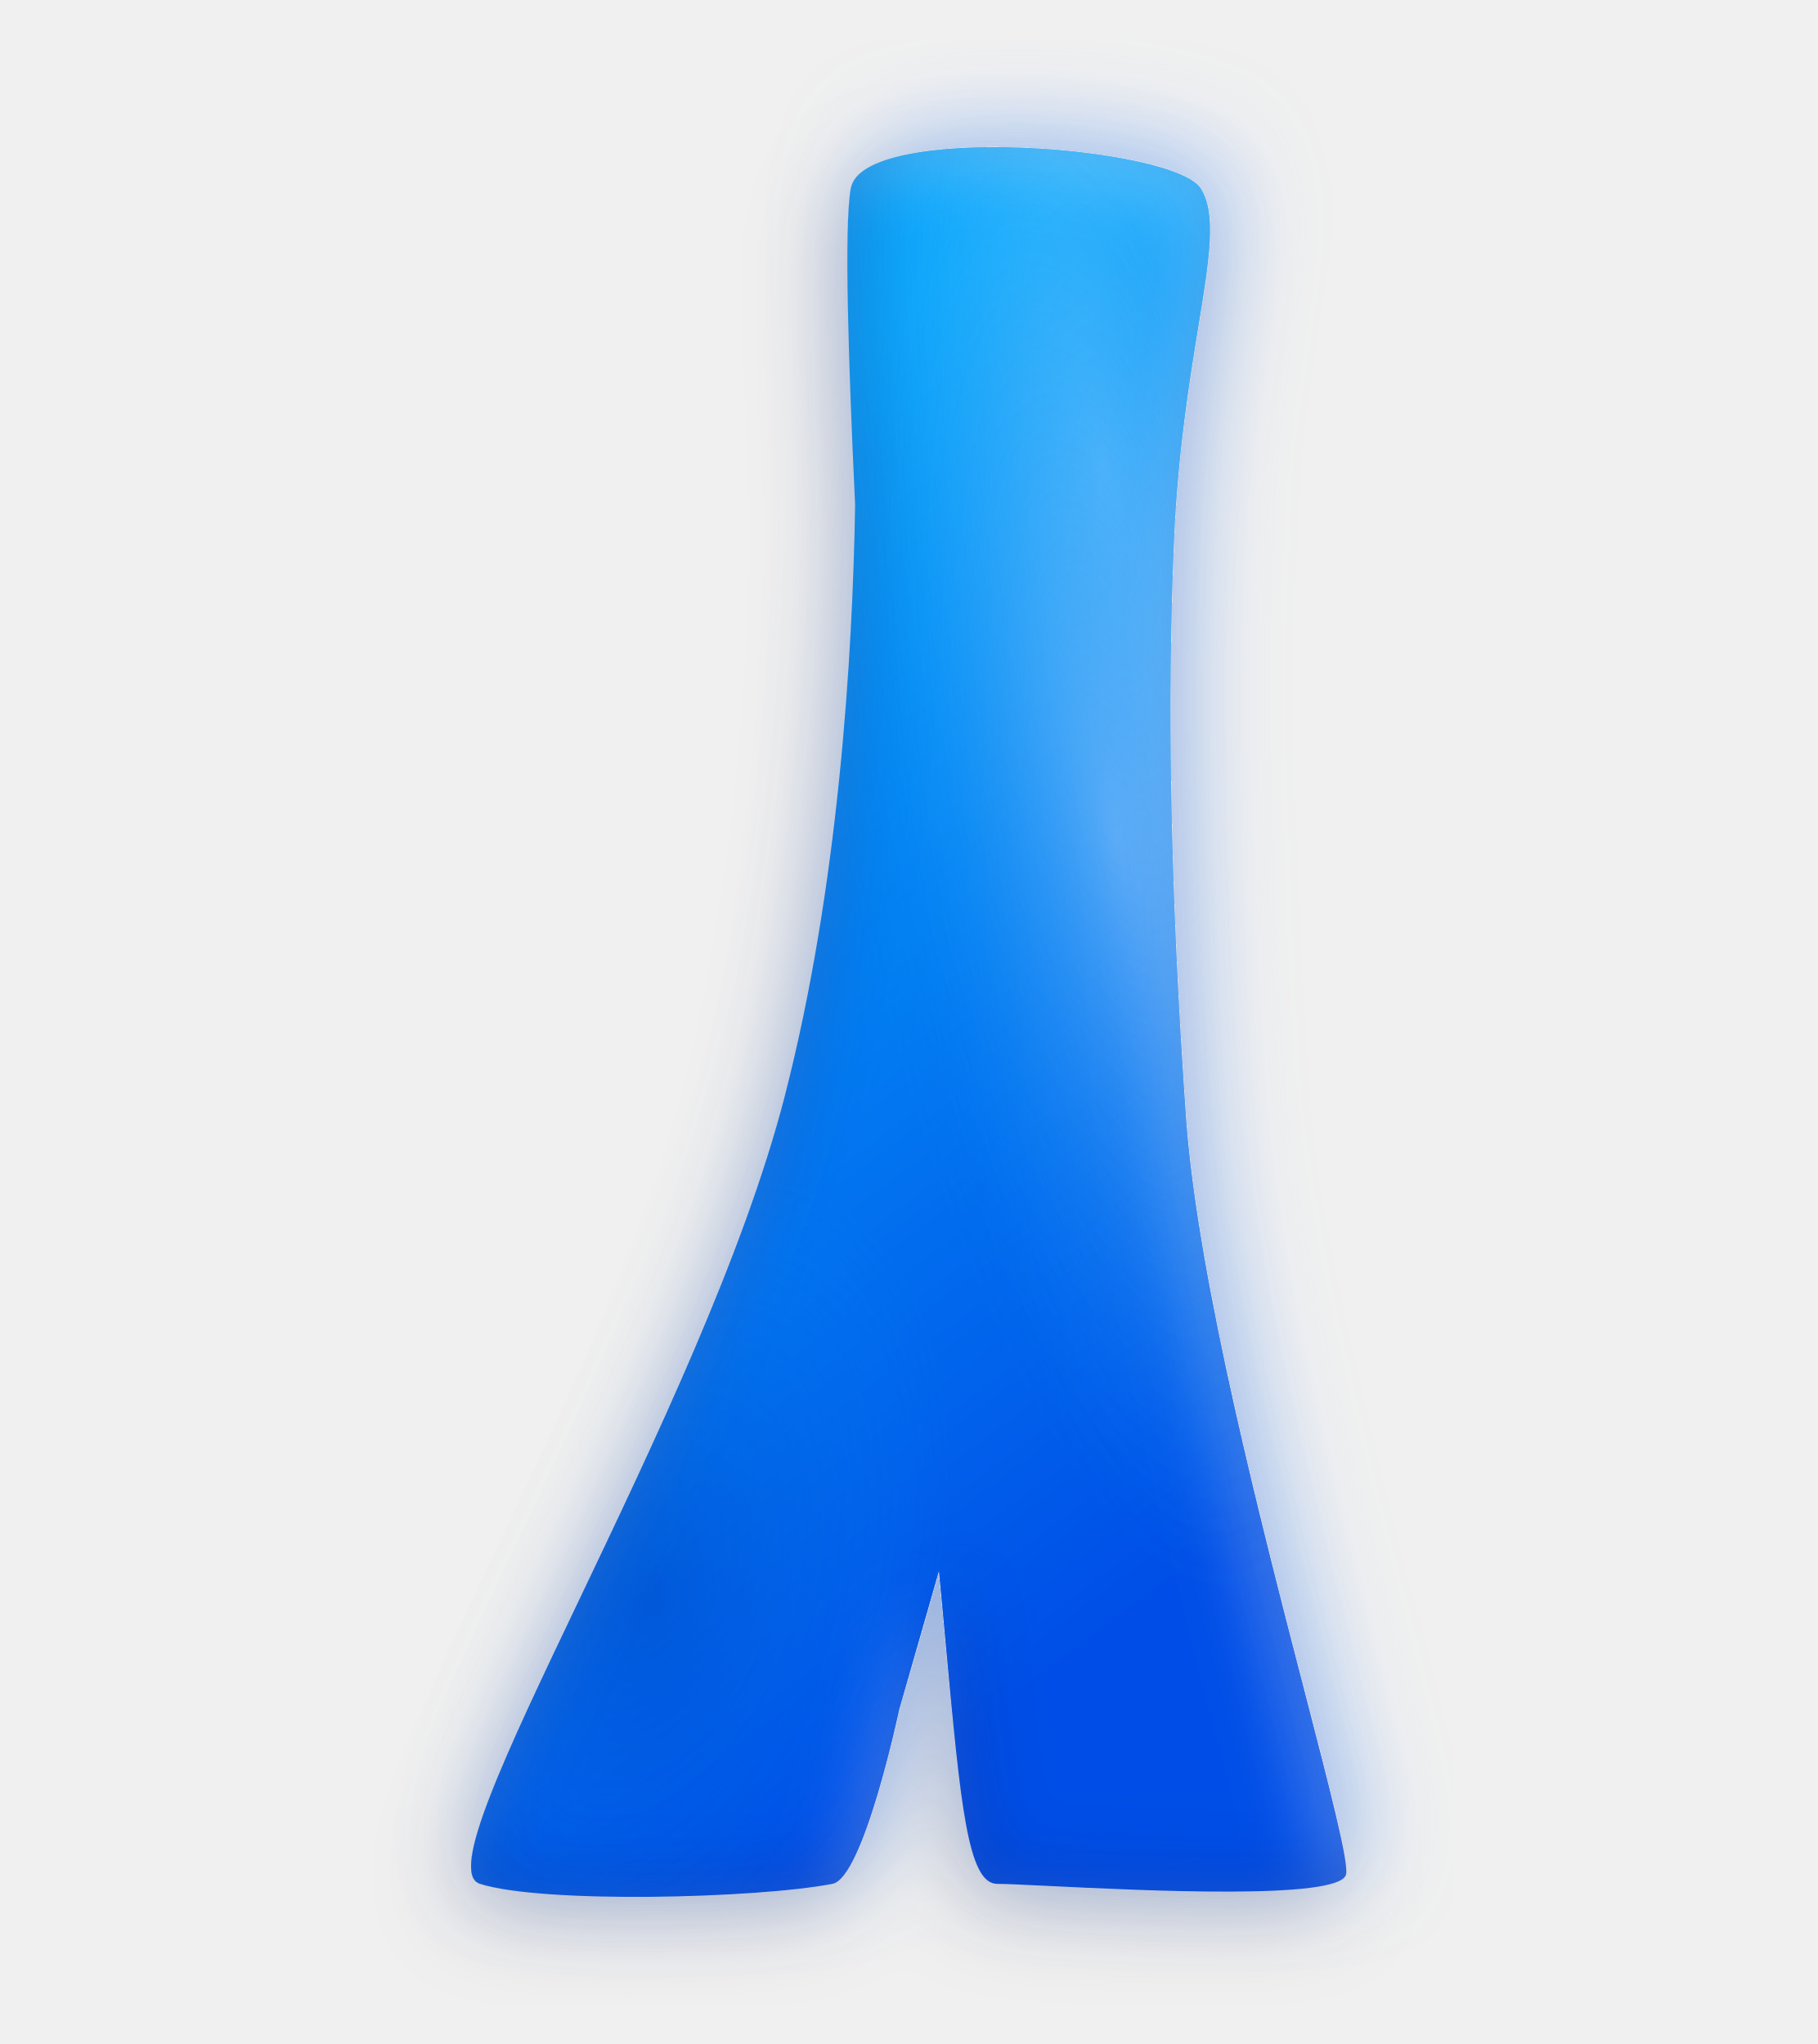
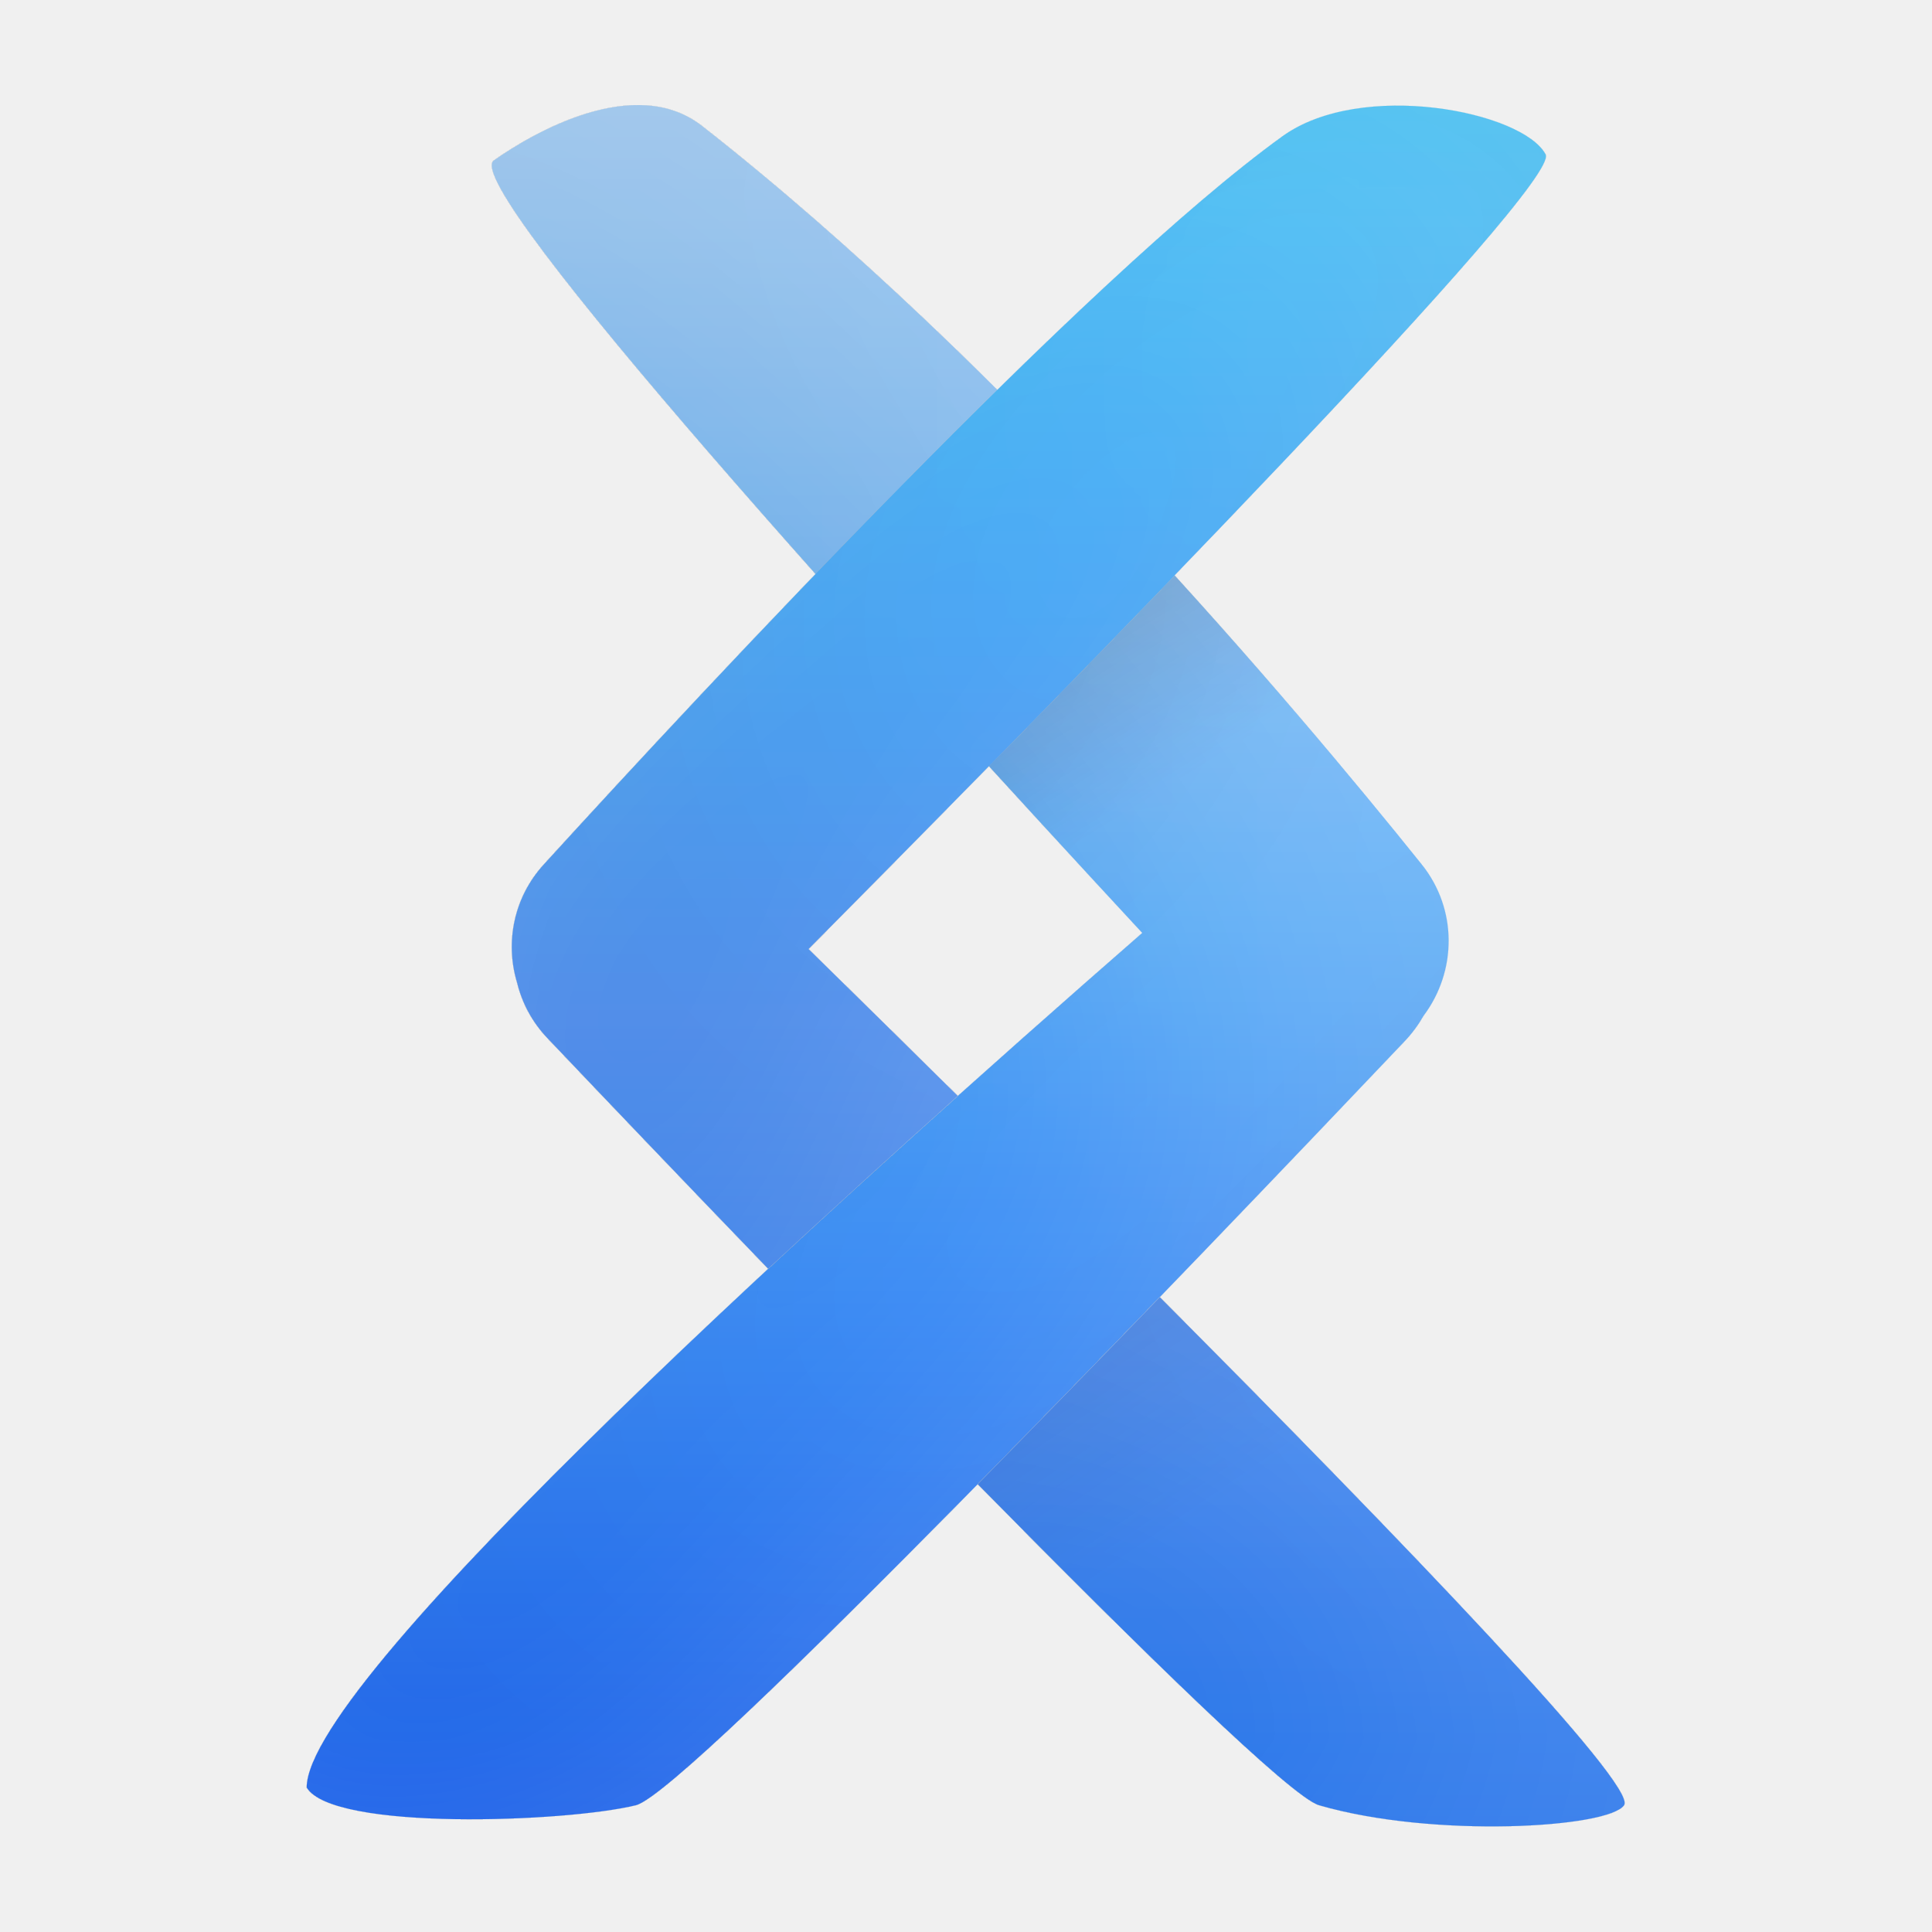
- <svg xmlns="http://www.w3.org/2000/svg" width="32" height="36" viewBox="0 0 32 36" fill="none">
-   <g filter="url(#filter0_ddii_56_1416)">
-     <path fill-rule="evenodd" clip-rule="evenodd" d="M21.145 3.32C20.676 2.57 15.192 2.148 14.981 3.32C14.86 3.99 14.939 6.378 15.057 8.894C15.013 11.551 14.768 15.619 13.818 19.304C13.099 22.097 11.499 25.449 10.206 28.16C8.894 30.91 7.896 33 8.451 33.178C9.553 33.531 13.326 33.437 14.657 33.179C15.21 33.072 15.834 30.109 15.834 30.109L16.532 27.675C16.577 28.139 16.617 28.574 16.654 28.979C16.913 31.787 17.041 33.179 17.56 33.179C17.699 33.179 18.015 33.195 18.436 33.215C20.15 33.299 23.587 33.467 23.7 33.015C23.752 32.806 23.425 31.542 22.976 29.806C22.218 26.878 21.111 22.604 20.89 19.773C20.596 15.641 20.552 12.233 20.676 9.437C20.747 7.922 20.945 6.707 21.101 5.754C21.297 4.553 21.425 3.768 21.145 3.32Z" fill="url(#paint0_linear_56_1416)" />
+ <svg xmlns="http://www.w3.org/2000/svg" width="32" height="32" viewBox="0 0 32 32" fill="none">
+   <g clip-path="url(#clip0_259_1435)">
+     <g filter="url(#filter0_ii_259_1435)">
+       <path fill-rule="evenodd" clip-rule="evenodd" d="M11.63 2.088C10.519 1.218 8.83 2.2 8.18 2.657C7.591 3.073 14.731 10.931 18.919 15.452C14.114 19.645 5.08 27.772 5.08 29.607C5.51 30.328 9.37 30.185 10.533 29.9C11.383 29.691 19.863 20.831 23.269 17.243C23.392 17.113 23.495 16.972 23.579 16.824C24.133 16.085 24.142 15.058 23.549 14.318C21.442 11.691 16.66 6.026 11.63 2.088Z" fill="url(#paint0_linear_259_1435)" />
+       <path fill-rule="evenodd" clip-rule="evenodd" d="M11.63 2.088C10.519 1.218 8.83 2.2 8.18 2.657C7.591 3.073 14.731 10.931 18.919 15.452C14.114 19.645 5.08 27.772 5.08 29.607C5.51 30.328 9.37 30.185 10.533 29.9C11.383 29.691 19.863 20.831 23.269 17.243C23.392 17.113 23.495 16.972 23.579 16.824C24.133 16.085 24.142 15.058 23.549 14.318C21.442 11.691 16.66 6.026 11.63 2.088Z" fill="url(#paint1_linear_259_1435)" fill-opacity="0.15" />
+     </g>
+     <g filter="url(#filter1_ii_259_1435)">
+       <path fill-rule="evenodd" clip-rule="evenodd" d="M21.24 2.258C22.55 1.312 25.22 1.847 25.6 2.557C25.862 3.047 17.834 11.242 13.392 15.719C14.131 16.443 14.972 17.27 15.864 18.152C14.846 19.064 13.777 20.036 12.723 21.015C11.293 19.532 9.987 18.163 9.066 17.194C8.811 16.926 8.645 16.608 8.564 16.274C8.364 15.611 8.507 14.866 9.006 14.319C11.72 11.343 18.004 4.594 21.24 2.258ZM16.194 24.583C18.936 27.369 21.393 29.768 21.847 29.9C23.742 30.451 26.64 30.277 26.9 29.9C27.125 29.573 23.247 25.538 19.21 21.485C18.222 22.509 17.189 23.571 16.194 24.583Z" fill="url(#paint2_linear_259_1435)" />
+       <path fill-rule="evenodd" clip-rule="evenodd" d="M21.24 2.258C22.55 1.312 25.22 1.847 25.6 2.557C25.862 3.047 17.834 11.242 13.392 15.719C14.131 16.443 14.972 17.27 15.864 18.152C14.846 19.064 13.777 20.036 12.723 21.015C11.293 19.532 9.987 18.163 9.066 17.194C8.811 16.926 8.645 16.608 8.564 16.274C8.364 15.611 8.507 14.866 9.006 14.319C11.72 11.343 18.004 4.594 21.24 2.258ZM16.194 24.583C18.936 27.369 21.393 29.768 21.847 29.9C23.742 30.451 26.64 30.277 26.9 29.9C27.125 29.573 23.247 25.538 19.21 21.485C18.222 22.509 17.189 23.571 16.194 24.583Z" fill="url(#paint3_linear_259_1435)" fill-opacity="0.15" />
+     </g>
+     <g filter="url(#filter2_f_259_1435)">
+       <ellipse cx="22.238" cy="5.493" rx="0.221" ry="3.77" transform="rotate(44.2288 22.2383 5.49343)" fill="white" />
+     </g>
+     <g filter="url(#filter3_f_259_1435)">
+       <ellipse cx="22.907" cy="15.074" rx="0.952" ry="0.293" transform="rotate(40.0737 22.9066 15.0741)" fill="white" />
+     </g>
  </g>
-   <path fill-rule="evenodd" clip-rule="evenodd" d="M21.145 3.32C20.676 2.57 15.192 2.148 14.981 3.32C14.86 3.99 14.939 6.378 15.057 8.894C15.013 11.551 14.768 15.619 13.818 19.304C13.099 22.097 11.499 25.449 10.206 28.16C8.894 30.91 7.896 33 8.451 33.178C9.553 33.531 13.326 33.437 14.657 33.179C15.21 33.072 15.834 30.109 15.834 30.109L16.532 27.675C16.577 28.139 16.617 28.574 16.654 28.979C16.913 31.787 17.041 33.179 17.56 33.179C17.699 33.179 18.015 33.195 18.436 33.215C20.15 33.299 23.587 33.467 23.7 33.015C23.752 32.806 23.425 31.542 22.976 29.806C22.218 26.878 21.111 22.604 20.89 19.773C20.596 15.641 20.552 12.233 20.676 9.437C20.747 7.922 20.945 6.707 21.101 5.754C21.297 4.553 21.425 3.768 21.145 3.32Z" fill="url(#paint1_radial_56_1416)" fill-opacity="0.25" />
-   <path fill-rule="evenodd" clip-rule="evenodd" d="M21.145 3.32C20.676 2.57 15.192 2.148 14.981 3.32C14.86 3.99 14.939 6.378 15.057 8.894C15.013 11.551 14.768 15.619 13.818 19.304C13.099 22.097 11.499 25.449 10.206 28.16C8.894 30.91 7.896 33 8.451 33.178C9.553 33.531 13.326 33.437 14.657 33.179C15.21 33.072 15.834 30.109 15.834 30.109L16.532 27.675C16.577 28.139 16.617 28.574 16.654 28.979C16.913 31.787 17.041 33.179 17.56 33.179C17.699 33.179 18.015 33.195 18.436 33.215C20.15 33.299 23.587 33.467 23.7 33.015C23.752 32.806 23.425 31.542 22.976 29.806C22.218 26.878 21.111 22.604 20.89 19.773C20.596 15.641 20.552 12.233 20.676 9.437C20.747 7.922 20.945 6.707 21.101 5.754C21.297 4.553 21.425 3.768 21.145 3.32Z" fill="url(#paint2_radial_56_1416)" fill-opacity="0.25" />
-   <path fill-rule="evenodd" clip-rule="evenodd" d="M21.145 3.32C20.676 2.57 15.192 2.148 14.981 3.32C14.86 3.99 14.939 6.378 15.057 8.894C15.013 11.551 14.768 15.619 13.818 19.304C13.099 22.097 11.499 25.449 10.206 28.16C8.894 30.91 7.896 33 8.451 33.178C9.553 33.531 13.326 33.437 14.657 33.179C15.21 33.072 15.834 30.109 15.834 30.109L16.532 27.675C16.577 28.139 16.617 28.574 16.654 28.979C16.913 31.787 17.041 33.179 17.56 33.179C17.699 33.179 18.015 33.195 18.436 33.215C20.15 33.299 23.587 33.467 23.7 33.015C23.752 32.806 23.425 31.542 22.976 29.806C22.218 26.878 21.111 22.604 20.89 19.773C20.596 15.641 20.552 12.233 20.676 9.437C20.747 7.922 20.945 6.707 21.101 5.754C21.297 4.553 21.425 3.768 21.145 3.32Z" fill="url(#paint3_radial_56_1416)" fill-opacity="0.25" />
  <defs>
-     <filter id="filter0_ddii_56_1416" x="6.607" y="0.716" width="18.973" height="34.568" filterUnits="userSpaceOnUse" color-interpolation-filters="sRGB">
+     <filter id="filter0_ii_259_1435" x="-0.04" y="-3.38" width="29.154" height="36.073" filterUnits="userSpaceOnUse" color-interpolation-filters="sRGB">
      <feFlood flood-opacity="0" result="BackgroundImageFix" />
+       <feBlend mode="normal" in="SourceGraphic" in2="BackgroundImageFix" result="shape" />
      <feColorMatrix in="SourceAlpha" type="matrix" values="0 0 0 0 0 0 0 0 0 0 0 0 0 0 0 0 0 0 127 0" result="hardAlpha" />
-       <feOffset dx="-0.188" dy="0.375" />
-       <feGaussianBlur stdDeviation="0.75" />
-       <feComposite in2="hardAlpha" operator="out" />
-       <feColorMatrix type="matrix" values="0 0 0 0 0.027 0 0 0 0 0.091 0 0 0 0 0.321 0 0 0 0.25 0" />
-       <feBlend mode="normal" in2="BackgroundImageFix" result="effect1_dropShadow_56_1416" />
+       <feOffset dx="5.12" dy="-5.12" />
+       <feGaussianBlur stdDeviation="6.4" />
+       <feComposite in2="hardAlpha" operator="arithmetic" k2="-1" k3="1" />
+       <feColorMatrix type="matrix" values="0 0 0 0 0 0 0 0 0 0 0 0 0 0 0 0 0 0 0.1 0" />
+       <feBlend mode="normal" in2="shape" result="effect1_innerShadow_259_1435" />
      <feColorMatrix in="SourceAlpha" type="matrix" values="0 0 0 0 0 0 0 0 0 0 0 0 0 0 0 0 0 0 127 0" result="hardAlpha" />
-       <feOffset dx="0.375" dy="-0.375" />
-       <feGaussianBlur stdDeviation="0.75" />
-       <feComposite in2="hardAlpha" operator="out" />
-       <feColorMatrix type="matrix" values="0 0 0 0 0.487 0 0 0 0 0.693 0 0 0 0 1 0 0 0 0.5 0" />
-       <feBlend mode="normal" in2="effect1_dropShadow_56_1416" result="effect2_dropShadow_56_1416" />
-       <feBlend mode="normal" in="SourceGraphic" in2="effect2_dropShadow_56_1416" result="shape" />
-       <feColorMatrix in="SourceAlpha" type="matrix" values="0 0 0 0 0 0 0 0 0 0 0 0 0 0 0 0 0 0 127 0" result="hardAlpha" />
-       <feOffset dx="-0.375" dy="0.375" />
-       <feGaussianBlur stdDeviation="0.563" />
+       <feOffset dx="-5.12" dy="2.56" />
+       <feGaussianBlur stdDeviation="3.84" />
      <feComposite in2="hardAlpha" operator="arithmetic" k2="-1" k3="1" />
      <feColorMatrix type="matrix" values="0 0 0 0 1 0 0 0 0 1 0 0 0 0 1 0 0 0 0.25 0" />
-       <feBlend mode="normal" in2="shape" result="effect3_innerShadow_56_1416" />
+       <feBlend mode="normal" in2="effect1_innerShadow_259_1435" result="effect2_innerShadow_259_1435" />
+     </filter>
+     <filter id="filter1_ii_259_1435" x="5.917" y="-3.371" width="26.113" height="36.182" filterUnits="userSpaceOnUse" color-interpolation-filters="sRGB">
+       <feFlood flood-opacity="0" result="BackgroundImageFix" />
+       <feBlend mode="normal" in="SourceGraphic" in2="BackgroundImageFix" result="shape" />
      <feColorMatrix in="SourceAlpha" type="matrix" values="0 0 0 0 0 0 0 0 0 0 0 0 0 0 0 0 0 0 127 0" result="hardAlpha" />
-       <feOffset dx="0.375" dy="-0.375" />
-       <feGaussianBlur stdDeviation="0.563" />
+       <feOffset dx="5.12" dy="-5.12" />
+       <feGaussianBlur stdDeviation="5.12" />
      <feComposite in2="hardAlpha" operator="arithmetic" k2="-1" k3="1" />
-       <feColorMatrix type="matrix" values="0 0 0 0 0 0 0 0 0 0.11 0 0 0 0 0.502 0 0 0 0.25 0" />
-       <feBlend mode="normal" in2="effect3_innerShadow_56_1416" result="effect4_innerShadow_56_1416" />
+       <feColorMatrix type="matrix" values="0 0 0 0 0 0 0 0 0 0 0 0 0 0 0 0 0 0 0.1 0" />
+       <feBlend mode="normal" in2="shape" result="effect1_innerShadow_259_1435" />
+       <feColorMatrix in="SourceAlpha" type="matrix" values="0 0 0 0 0 0 0 0 0 0 0 0 0 0 0 0 0 0 127 0" result="hardAlpha" />
+       <feOffset dx="-2.56" dy="2.56" />
+       <feGaussianBlur stdDeviation="6.4" />
+       <feComposite in2="hardAlpha" operator="arithmetic" k2="-1" k3="1" />
+       <feColorMatrix type="matrix" values="0 0 0 0 1 0 0 0 0 1 0 0 0 0 1 0 0 0 0.25 0" />
+       <feBlend mode="normal" in2="effect1_innerShadow_259_1435" result="effect2_innerShadow_259_1435" />
    </filter>
-     <linearGradient id="paint0_linear_56_1416" x1="12.677" y1="33.856" x2="0.256" y2="17.271" gradientUnits="userSpaceOnUse">
-       <stop stop-color="#004EE7" />
-       <stop offset="1" stop-color="#04A3FB" />
+     <filter id="filter2_f_259_1435" x="-5.996" y="-22.812" width="56.469" height="56.612" filterUnits="userSpaceOnUse" color-interpolation-filters="sRGB">
+       <feFlood flood-opacity="0" result="BackgroundImageFix" />
+       <feBlend mode="normal" in="SourceGraphic" in2="BackgroundImageFix" result="shape" />
+       <feGaussianBlur stdDeviation="12.8" result="effect1_foregroundBlur_259_1435" />
+     </filter>
+     <filter id="filter3_f_259_1435" x="-3.446" y="-11.178" width="52.705" height="52.505" filterUnits="userSpaceOnUse" color-interpolation-filters="sRGB">
+       <feFlood flood-opacity="0" result="BackgroundImageFix" />
+       <feBlend mode="normal" in="SourceGraphic" in2="BackgroundImageFix" result="shape" />
+       <feGaussianBlur stdDeviation="12.8" result="effect1_foregroundBlur_259_1435" />
+     </filter>
+     <linearGradient id="paint0_linear_259_1435" x1="14.537" y1="1.74" x2="14.537" y2="30.133" gradientUnits="userSpaceOnUse">
+       <stop stop-color="#94CBFF" />
+       <stop offset="0.479" stop-color="#41A4FF" />
+       <stop offset="1" stop-color="#0057FF" />
    </linearGradient>
-     <radialGradient id="paint1_radial_56_1416" cx="0" cy="0" r="1" gradientUnits="userSpaceOnUse" gradientTransform="translate(19.4507 8.28614) rotate(83.369) scale(19.8909 5.57455)">
-       <stop stop-color="white" />
-       <stop offset="1" stop-color="#04A3FB" stop-opacity="0" />
-     </radialGradient>
-     <radialGradient id="paint2_radial_56_1416" cx="0" cy="0" r="1" gradientUnits="userSpaceOnUse" gradientTransform="translate(19.6382 14.7315) rotate(80.9963) scale(13.4786 3.77746)">
-       <stop stop-color="white" />
-       <stop offset="1" stop-color="#04A3FB" stop-opacity="0" />
-     </radialGradient>
-     <radialGradient id="paint3_radial_56_1416" cx="0" cy="0" r="1" gradientUnits="userSpaceOnUse" gradientTransform="translate(11.4585 28.208) rotate(110.717) scale(7.81802 4.83616)">
-       <stop stop-color="#00379F" />
-       <stop offset="1" stop-color="#04A3FB" stop-opacity="0" />
-     </radialGradient>
+     <linearGradient id="paint1_linear_259_1435" x1="14.914" y1="8.718" x2="18.082" y2="13.84" gradientUnits="userSpaceOnUse">
+       <stop stop-color="#001A78" stop-opacity="0" />
+       <stop offset="0.526" stop-color="#000913" />
+       <stop offset="1" stop-color="#001A78" stop-opacity="0" />
+     </linearGradient>
+     <linearGradient id="paint2_linear_259_1435" x1="17.693" y1="1.749" x2="17.693" y2="30.251" gradientUnits="userSpaceOnUse">
+       <stop stop-color="#23BDFF" />
+       <stop offset="0.531" stop-color="#408CFF" />
+       <stop offset="1" stop-color="#0065FF" />
+     </linearGradient>
+     <linearGradient id="paint3_linear_259_1435" x1="14.764" y1="20.267" x2="18.672" y2="25.947" gradientUnits="userSpaceOnUse">
+       <stop stop-color="#001A78" stop-opacity="0" />
+       <stop offset="0.334" stop-color="#001A78" />
+       <stop offset="1" stop-color="#001A78" stop-opacity="0" />
+     </linearGradient>
+     <clipPath id="clip0_259_1435">
+       <rect width="32" height="32" fill="white" />
+     </clipPath>
  </defs>
</svg>
